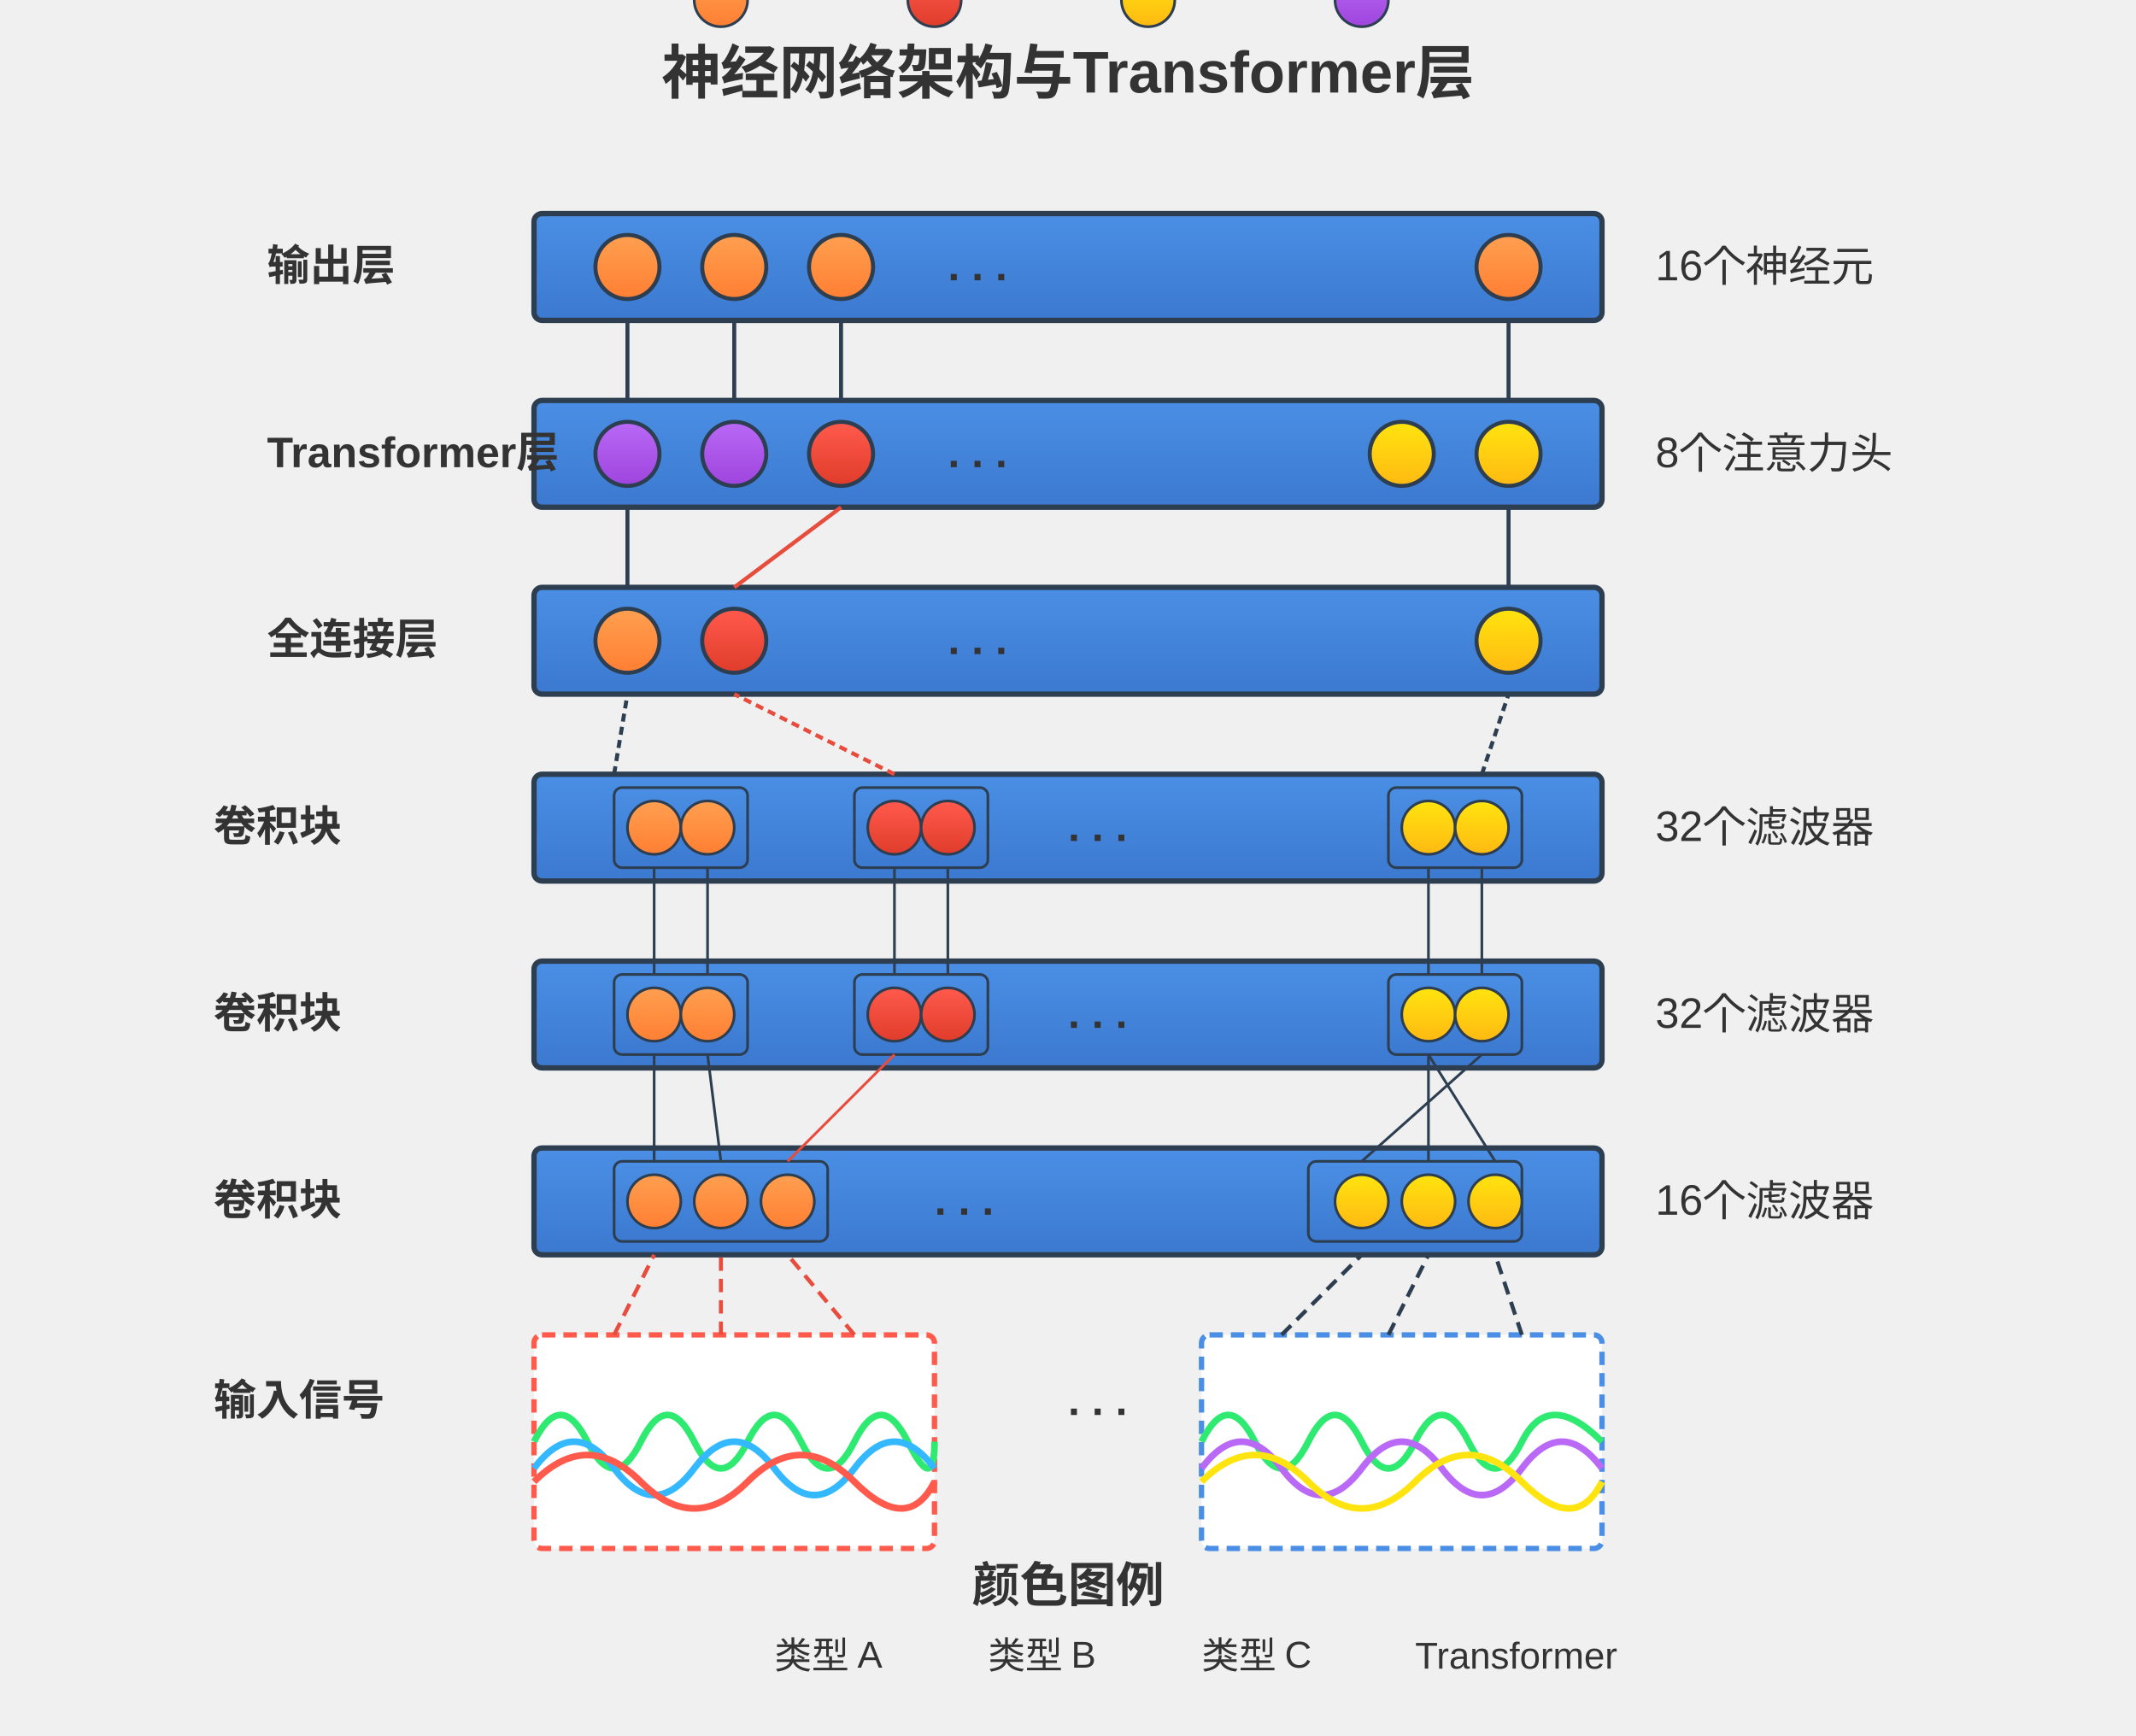
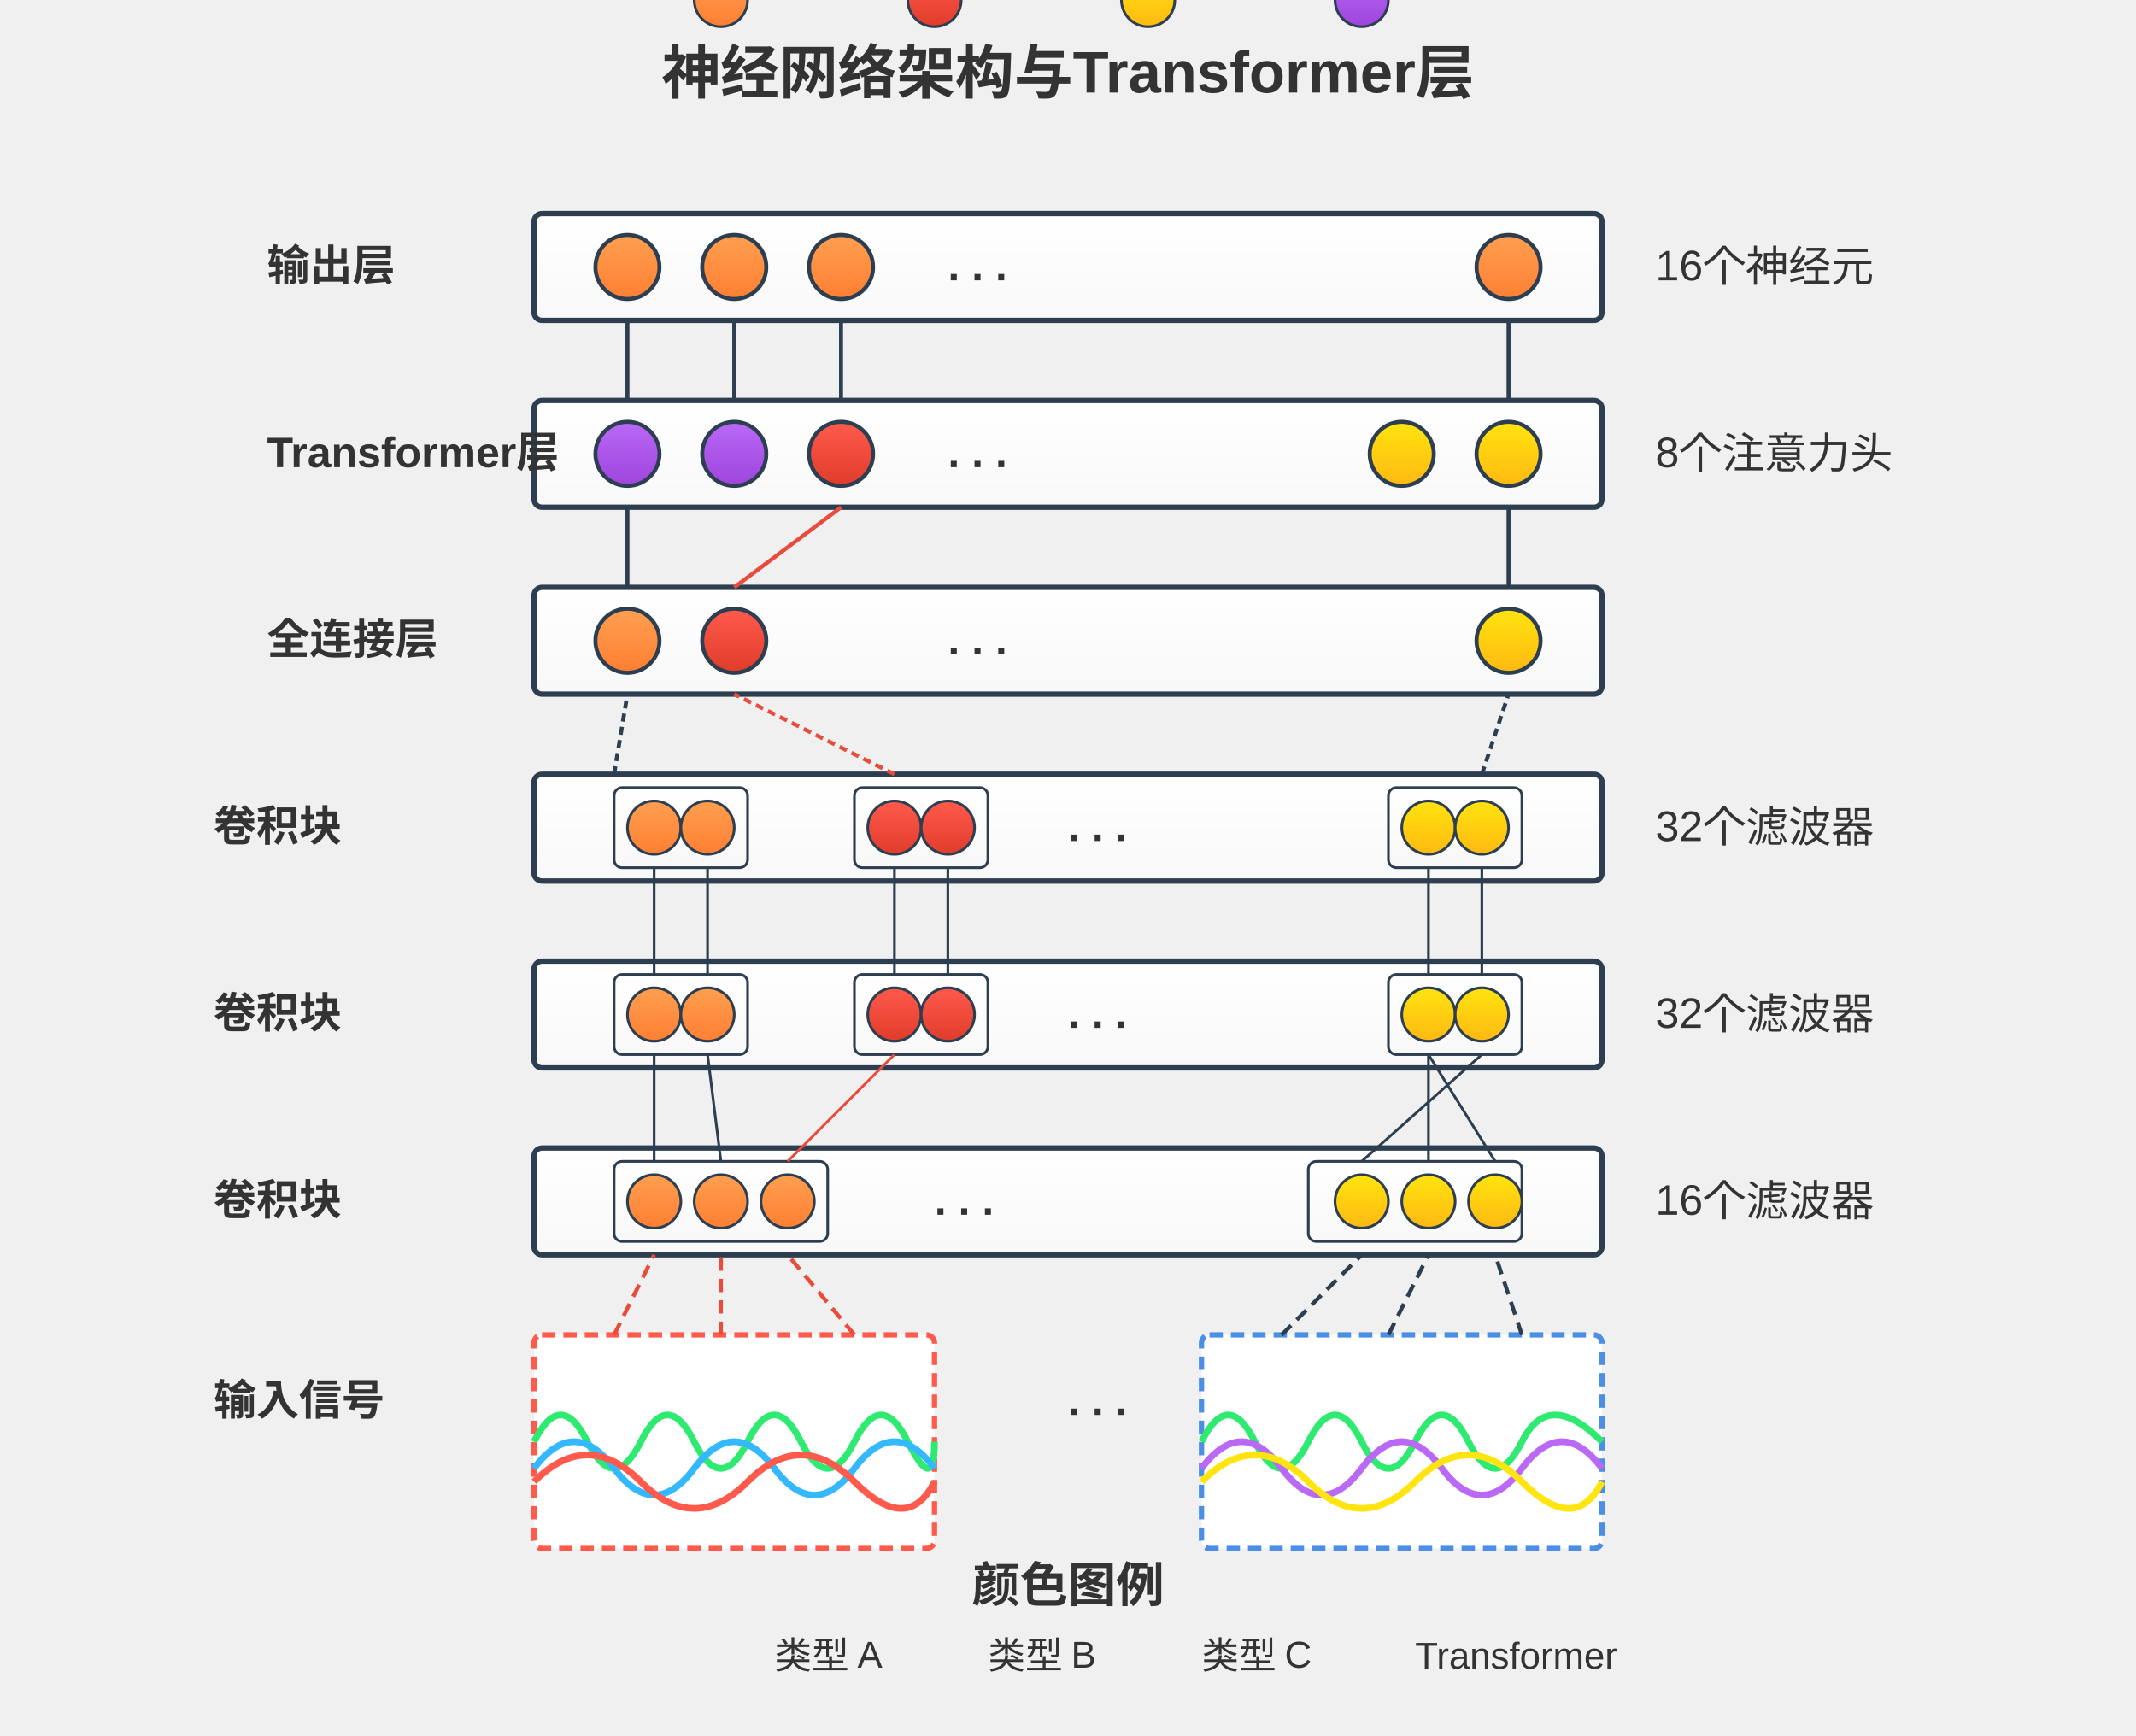
<svg xmlns="http://www.w3.org/2000/svg" viewBox="0 0 800 650">
  <defs>
    <linearGradient id="blueBackground" x1="0%" y1="0%" x2="0%" y2="100%">
-       <stop offset="0%" style="stop-color:#4a8fe5;stop-opacity:1" />
-       <stop offset="100%" style="stop-color:#3c79d0;stop-opacity:1" />
+       <stop offset="0%" style="stop-color:#ffffff;stop-opacity:1" />
+       <stop offset="100%" style="stop-color:#f8f8f8;stop-opacity:1" />
    </linearGradient>
    <linearGradient id="orangeGradient" x1="0%" y1="0%" x2="0%" y2="100%">
      <stop offset="0%" style="stop-color:#ff9f50;stop-opacity:1" />
      <stop offset="100%" style="stop-color:#ff7f33;stop-opacity:1" />
    </linearGradient>
    <linearGradient id="redGradient" x1="0%" y1="0%" x2="0%" y2="100%">
      <stop offset="0%" style="stop-color:#ff5a4c;stop-opacity:1" />
      <stop offset="100%" style="stop-color:#e03c2b;stop-opacity:1" />
    </linearGradient>
    <linearGradient id="yellowGradient" x1="0%" y1="0%" x2="0%" y2="100%">
      <stop offset="0%" style="stop-color:#ffe40f;stop-opacity:1" />
      <stop offset="100%" style="stop-color:#ffb912;stop-opacity:1" />
    </linearGradient>
    <linearGradient id="purpleGradient" x1="0%" y1="0%" x2="0%" y2="100%">
      <stop offset="0%" style="stop-color:#b969f6;stop-opacity:1" />
      <stop offset="100%" style="stop-color:#9e44dd;stop-opacity:1" />
    </linearGradient>
  </defs>
  <text x="400" y="35" font-family="Arial" font-size="22" font-weight="bold" text-anchor="middle" fill="#333">神经网络架构与Transformer层</text>
  <rect x="200" y="80" width="400" height="40" rx="3" ry="3" fill="url(#blueBackground)" stroke="#2c3e50" stroke-width="2" />
  <text x="100" y="105" font-family="Arial" font-size="16" fill="#333" font-weight="bold">输出层</text>
  <text x="620" y="105" font-family="Arial" font-size="16" fill="#333">16个神经元</text>
  <circle cx="235" cy="100" r="12" fill="url(#orangeGradient)" stroke="#2c3e50" stroke-width="1.5" />
  <circle cx="275" cy="100" r="12" fill="url(#orangeGradient)" stroke="#2c3e50" stroke-width="1.5" />
  <circle cx="315" cy="100" r="12" fill="url(#orangeGradient)" stroke="#2c3e50" stroke-width="1.5" />
  <text x="355" y="105" font-family="Arial" font-size="16" fill="#333" font-weight="bold">. . .</text>
  <circle cx="565" cy="100" r="12" fill="url(#orangeGradient)" stroke="#2c3e50" stroke-width="1.5" />
  <rect x="200" y="150" width="400" height="40" rx="3" ry="3" fill="url(#blueBackground)" stroke="#2c3e50" stroke-width="2" />
  <text x="100" y="175" font-family="Arial" font-size="16" fill="#333" font-weight="bold">Transformer层</text>
  <text x="620" y="175" font-family="Arial" font-size="16" fill="#333">8个注意力头</text>
  <circle cx="235" cy="170" r="12" fill="url(#purpleGradient)" stroke="#2c3e50" stroke-width="1.5" />
  <circle cx="275" cy="170" r="12" fill="url(#purpleGradient)" stroke="#2c3e50" stroke-width="1.5" />
  <circle cx="315" cy="170" r="12" fill="url(#redGradient)" stroke="#2c3e50" stroke-width="1.5" />
  <text x="355" y="175" font-family="Arial" font-size="16" fill="#333" font-weight="bold">. . .</text>
  <circle cx="525" cy="170" r="12" fill="url(#yellowGradient)" stroke="#2c3e50" stroke-width="1.5" />
  <circle cx="565" cy="170" r="12" fill="url(#yellowGradient)" stroke="#2c3e50" stroke-width="1.5" />
  <rect x="200" y="220" width="400" height="40" rx="3" ry="3" fill="url(#blueBackground)" stroke="#2c3e50" stroke-width="2" />
  <text x="100" y="245" font-family="Arial" font-size="16" fill="#333" font-weight="bold">全连接层</text>
  <circle cx="235" cy="240" r="12" fill="url(#orangeGradient)" stroke="#2c3e50" stroke-width="1.5" />
  <circle cx="275" cy="240" r="12" fill="url(#redGradient)" stroke="#2c3e50" stroke-width="1.5" />
  <text x="355" y="245" font-family="Arial" font-size="16" fill="#333" font-weight="bold">. . .</text>
  <circle cx="565" cy="240" r="12" fill="url(#yellowGradient)" stroke="#2c3e50" stroke-width="1.5" />
  <rect x="200" y="290" width="400" height="40" rx="3" ry="3" fill="url(#blueBackground)" stroke="#2c3e50" stroke-width="2" />
  <text x="80" y="315" font-family="Arial" font-size="16" fill="#333" font-weight="bold">卷积块</text>
  <text x="620" y="315" font-family="Arial" font-size="16" fill="#333">32个滤波器</text>
  <rect x="230" y="295" width="50" height="30" rx="3" ry="3" fill="url(#blueBackground)" stroke="#2c3e50" stroke-width="1" />
  <circle cx="245" cy="310" r="10" fill="url(#orangeGradient)" stroke="#2c3e50" stroke-width="1" />
  <circle cx="265" cy="310" r="10" fill="url(#orangeGradient)" stroke="#2c3e50" stroke-width="1" />
  <rect x="320" y="295" width="50" height="30" rx="3" ry="3" fill="url(#blueBackground)" stroke="#2c3e50" stroke-width="1" />
  <circle cx="335" cy="310" r="10" fill="url(#redGradient)" stroke="#2c3e50" stroke-width="1" />
  <circle cx="355" cy="310" r="10" fill="url(#redGradient)" stroke="#2c3e50" stroke-width="1" />
  <text x="400" y="315" font-family="Arial" font-size="16" fill="#333" font-weight="bold">. . .</text>
  <rect x="520" y="295" width="50" height="30" rx="3" ry="3" fill="url(#blueBackground)" stroke="#2c3e50" stroke-width="1" />
  <circle cx="535" cy="310" r="10" fill="url(#yellowGradient)" stroke="#2c3e50" stroke-width="1" />
  <circle cx="555" cy="310" r="10" fill="url(#yellowGradient)" stroke="#2c3e50" stroke-width="1" />
  <rect x="200" y="360" width="400" height="40" rx="3" ry="3" fill="url(#blueBackground)" stroke="#2c3e50" stroke-width="2" />
  <text x="80" y="385" font-family="Arial" font-size="16" fill="#333" font-weight="bold">卷积块</text>
  <text x="620" y="385" font-family="Arial" font-size="16" fill="#333">32个滤波器</text>
  <rect x="230" y="365" width="50" height="30" rx="3" ry="3" fill="url(#blueBackground)" stroke="#2c3e50" stroke-width="1" />
  <circle cx="245" cy="380" r="10" fill="url(#orangeGradient)" stroke="#2c3e50" stroke-width="1" />
  <circle cx="265" cy="380" r="10" fill="url(#orangeGradient)" stroke="#2c3e50" stroke-width="1" />
  <rect x="320" y="365" width="50" height="30" rx="3" ry="3" fill="url(#blueBackground)" stroke="#2c3e50" stroke-width="1" />
  <circle cx="335" cy="380" r="10" fill="url(#redGradient)" stroke="#2c3e50" stroke-width="1" />
  <circle cx="355" cy="380" r="10" fill="url(#redGradient)" stroke="#2c3e50" stroke-width="1" />
  <text x="400" y="385" font-family="Arial" font-size="16" fill="#333" font-weight="bold">. . .</text>
  <rect x="520" y="365" width="50" height="30" rx="3" ry="3" fill="url(#blueBackground)" stroke="#2c3e50" stroke-width="1" />
  <circle cx="535" cy="380" r="10" fill="url(#yellowGradient)" stroke="#2c3e50" stroke-width="1" />
  <circle cx="555" cy="380" r="10" fill="url(#yellowGradient)" stroke="#2c3e50" stroke-width="1" />
  <rect x="200" y="430" width="400" height="40" rx="3" ry="3" fill="url(#blueBackground)" stroke="#2c3e50" stroke-width="2" />
  <text x="80" y="455" font-family="Arial" font-size="16" fill="#333" font-weight="bold">卷积块</text>
  <text x="620" y="455" font-family="Arial" font-size="16" fill="#333">16个滤波器</text>
  <rect x="230" y="435" width="80" height="30" rx="3" ry="3" fill="url(#blueBackground)" stroke="#2c3e50" stroke-width="1" />
  <circle cx="245" cy="450" r="10" fill="url(#orangeGradient)" stroke="#2c3e50" stroke-width="1" />
  <circle cx="270" cy="450" r="10" fill="url(#orangeGradient)" stroke="#2c3e50" stroke-width="1" />
  <circle cx="295" cy="450" r="10" fill="url(#orangeGradient)" stroke="#2c3e50" stroke-width="1" />
  <text x="350" y="455" font-family="Arial" font-size="16" fill="#333" font-weight="bold">. . .</text>
  <rect x="490" y="435" width="80" height="30" rx="3" ry="3" fill="url(#blueBackground)" stroke="#2c3e50" stroke-width="1" />
  <circle cx="510" cy="450" r="10" fill="url(#yellowGradient)" stroke="#2c3e50" stroke-width="1" />
  <circle cx="535" cy="450" r="10" fill="url(#yellowGradient)" stroke="#2c3e50" stroke-width="1" />
  <circle cx="560" cy="450" r="10" fill="url(#yellowGradient)" stroke="#2c3e50" stroke-width="1" />
  <text x="80" y="530" font-family="Arial" font-size="16" fill="#333" font-weight="bold">输入信号</text>
  <rect x="200" y="500" width="150" height="80" rx="3" ry="3" fill="white" stroke="#ff5a4c" stroke-width="2" stroke-dasharray="5,3" />
  <rect x="450" y="500" width="150" height="80" rx="3" ry="3" fill="white" stroke="#4a8fe5" stroke-width="2" stroke-dasharray="5,3" />
  <text x="400" y="530" font-family="Arial" font-size="16" fill="#333" font-weight="bold">. . .</text>
  <path d="M 200 540 Q 210 520 220 540 Q 230 560 240 540 Q 250 520 260 540 Q 270 560 280 540 Q 290 520 300 540 Q 310 560 320 540 Q 330 520 340 540 Q 350 560 350 540" stroke="#2eea71" stroke-width="2.5" fill="none" />
  <path d="M 200 550 Q 215 530 230 550 Q 245 570 260 550 Q 275 530 290 550 Q 305 570 320 550 Q 335 530 350 550" stroke="#34b8ff" stroke-width="2.5" fill="none" />
  <path d="M 200 555 Q 220 535 240 555 Q 260 575 280 555 Q 300 535 320 555 Q 340 575 350 555" stroke="#ff5a4c" stroke-width="2.5" fill="none" />
  <path d="M 450 540 Q 460 520 470 540 Q 480 560 490 540 Q 500 520 510 540 Q 520 560 530 540 Q 540 520 550 540 Q 560 560 570 540 Q 580 520 600 540" stroke="#2eea71" stroke-width="2.5" fill="none" />
  <path d="M 450 550 Q 465 530 480 550 Q 495 570 510 550 Q 525 530 540 550 Q 555 570 570 550 Q 585 530 600 550" stroke="#b969f6" stroke-width="2.5" fill="none" />
  <path d="M 450 555 Q 470 535 490 555 Q 510 575 530 555 Q 550 535 570 555 Q 590 575 600 555" stroke="#ffe40f" stroke-width="2.5" fill="none" />
  <line x1="230" y1="500" x2="245" y2="470" stroke="#e74c3c" stroke-width="1.5" stroke-dasharray="5,3" />
  <line x1="270" y1="500" x2="270" y2="470" stroke="#e74c3c" stroke-width="1.5" stroke-dasharray="5,3" />
  <line x1="320" y1="500" x2="295" y2="470" stroke="#e74c3c" stroke-width="1.5" stroke-dasharray="5,3" />
  <line x1="480" y1="500" x2="510" y2="470" stroke="#2c3e50" stroke-width="1.5" stroke-dasharray="5,3" />
  <line x1="520" y1="500" x2="535" y2="470" stroke="#2c3e50" stroke-width="1.5" stroke-dasharray="5,3" />
  <line x1="570" y1="500" x2="560" y2="470" stroke="#2c3e50" stroke-width="1.5" stroke-dasharray="5,3" />
  <line x1="245" y1="435" x2="245" y2="395" stroke="#2c3e50" stroke-width="1" />
  <line x1="270" y1="435" x2="265" y2="395" stroke="#2c3e50" stroke-width="1" />
  <line x1="295" y1="435" x2="335" y2="395" stroke="#e74c3c" stroke-width="1" />
  <line x1="510" y1="435" x2="555" y2="395" stroke="#2c3e50" stroke-width="1" />
  <line x1="535" y1="435" x2="535" y2="395" stroke="#2c3e50" stroke-width="1" />
  <line x1="560" y1="435" x2="535" y2="395" stroke="#2c3e50" stroke-width="1" />
  <line x1="245" y1="365" x2="245" y2="325" stroke="#2c3e50" stroke-width="1" />
  <line x1="265" y1="365" x2="265" y2="325" stroke="#2c3e50" stroke-width="1" />
  <line x1="335" y1="365" x2="335" y2="325" stroke="#2c3e50" stroke-width="1" />
  <line x1="355" y1="365" x2="355" y2="325" stroke="#2c3e50" stroke-width="1" />
  <line x1="535" y1="365" x2="535" y2="325" stroke="#2c3e50" stroke-width="1" />
  <line x1="555" y1="365" x2="555" y2="325" stroke="#2c3e50" stroke-width="1" />
  <line x1="230" y1="290" x2="235" y2="260" stroke="#2c3e50" stroke-width="1.5" stroke-dasharray="3,2" />
  <line x1="335" y1="290" x2="275" y2="260" stroke="#e74c3c" stroke-width="1.5" stroke-dasharray="3,2" />
  <line x1="555" y1="290" x2="565" y2="260" stroke="#2c3e50" stroke-width="1.5" stroke-dasharray="3,2" />
  <line x1="235" y1="220" x2="235" y2="190" stroke="#2c3e50" stroke-width="1.5" />
  <line x1="275" y1="220" x2="315" y2="190" stroke="#e74c3c" stroke-width="1.5" />
  <line x1="565" y1="220" x2="565" y2="190" stroke="#2c3e50" stroke-width="1.5" />
  <line x1="235" y1="150" x2="235" y2="120" stroke="#2c3e50" stroke-width="1.5" />
  <line x1="275" y1="150" x2="275" y2="120" stroke="#2c3e50" stroke-width="1.5" />
  <line x1="315" y1="150" x2="315" y2="120" stroke="#2c3e50" stroke-width="1.5" />
  <line x1="565" y1="150" x2="565" y2="120" stroke="#2c3e50" stroke-width="1.5" />
  <text x="400" y="600" font-family="Arial" font-size="18" font-weight="bold" text-anchor="middle" fill="#333">颜色图例</text>
  <circle cx="270" y="620" r="10" fill="url(#orangeGradient)" stroke="#2c3e50" stroke-width="1" />
  <text x="290" y="625" font-family="Arial" font-size="14" fill="#333">类型 A</text>
  <circle cx="350" y="620" r="10" fill="url(#redGradient)" stroke="#2c3e50" stroke-width="1" />
  <text x="370" y="625" font-family="Arial" font-size="14" fill="#333">类型 B</text>
  <circle cx="430" y="620" r="10" fill="url(#yellowGradient)" stroke="#2c3e50" stroke-width="1" />
  <text x="450" y="625" font-family="Arial" font-size="14" fill="#333">类型 C</text>
  <circle cx="510" y="620" r="10" fill="url(#purpleGradient)" stroke="#2c3e50" stroke-width="1" />
  <text x="530" y="625" font-family="Arial" font-size="14" fill="#333">Transformer</text>
</svg>
